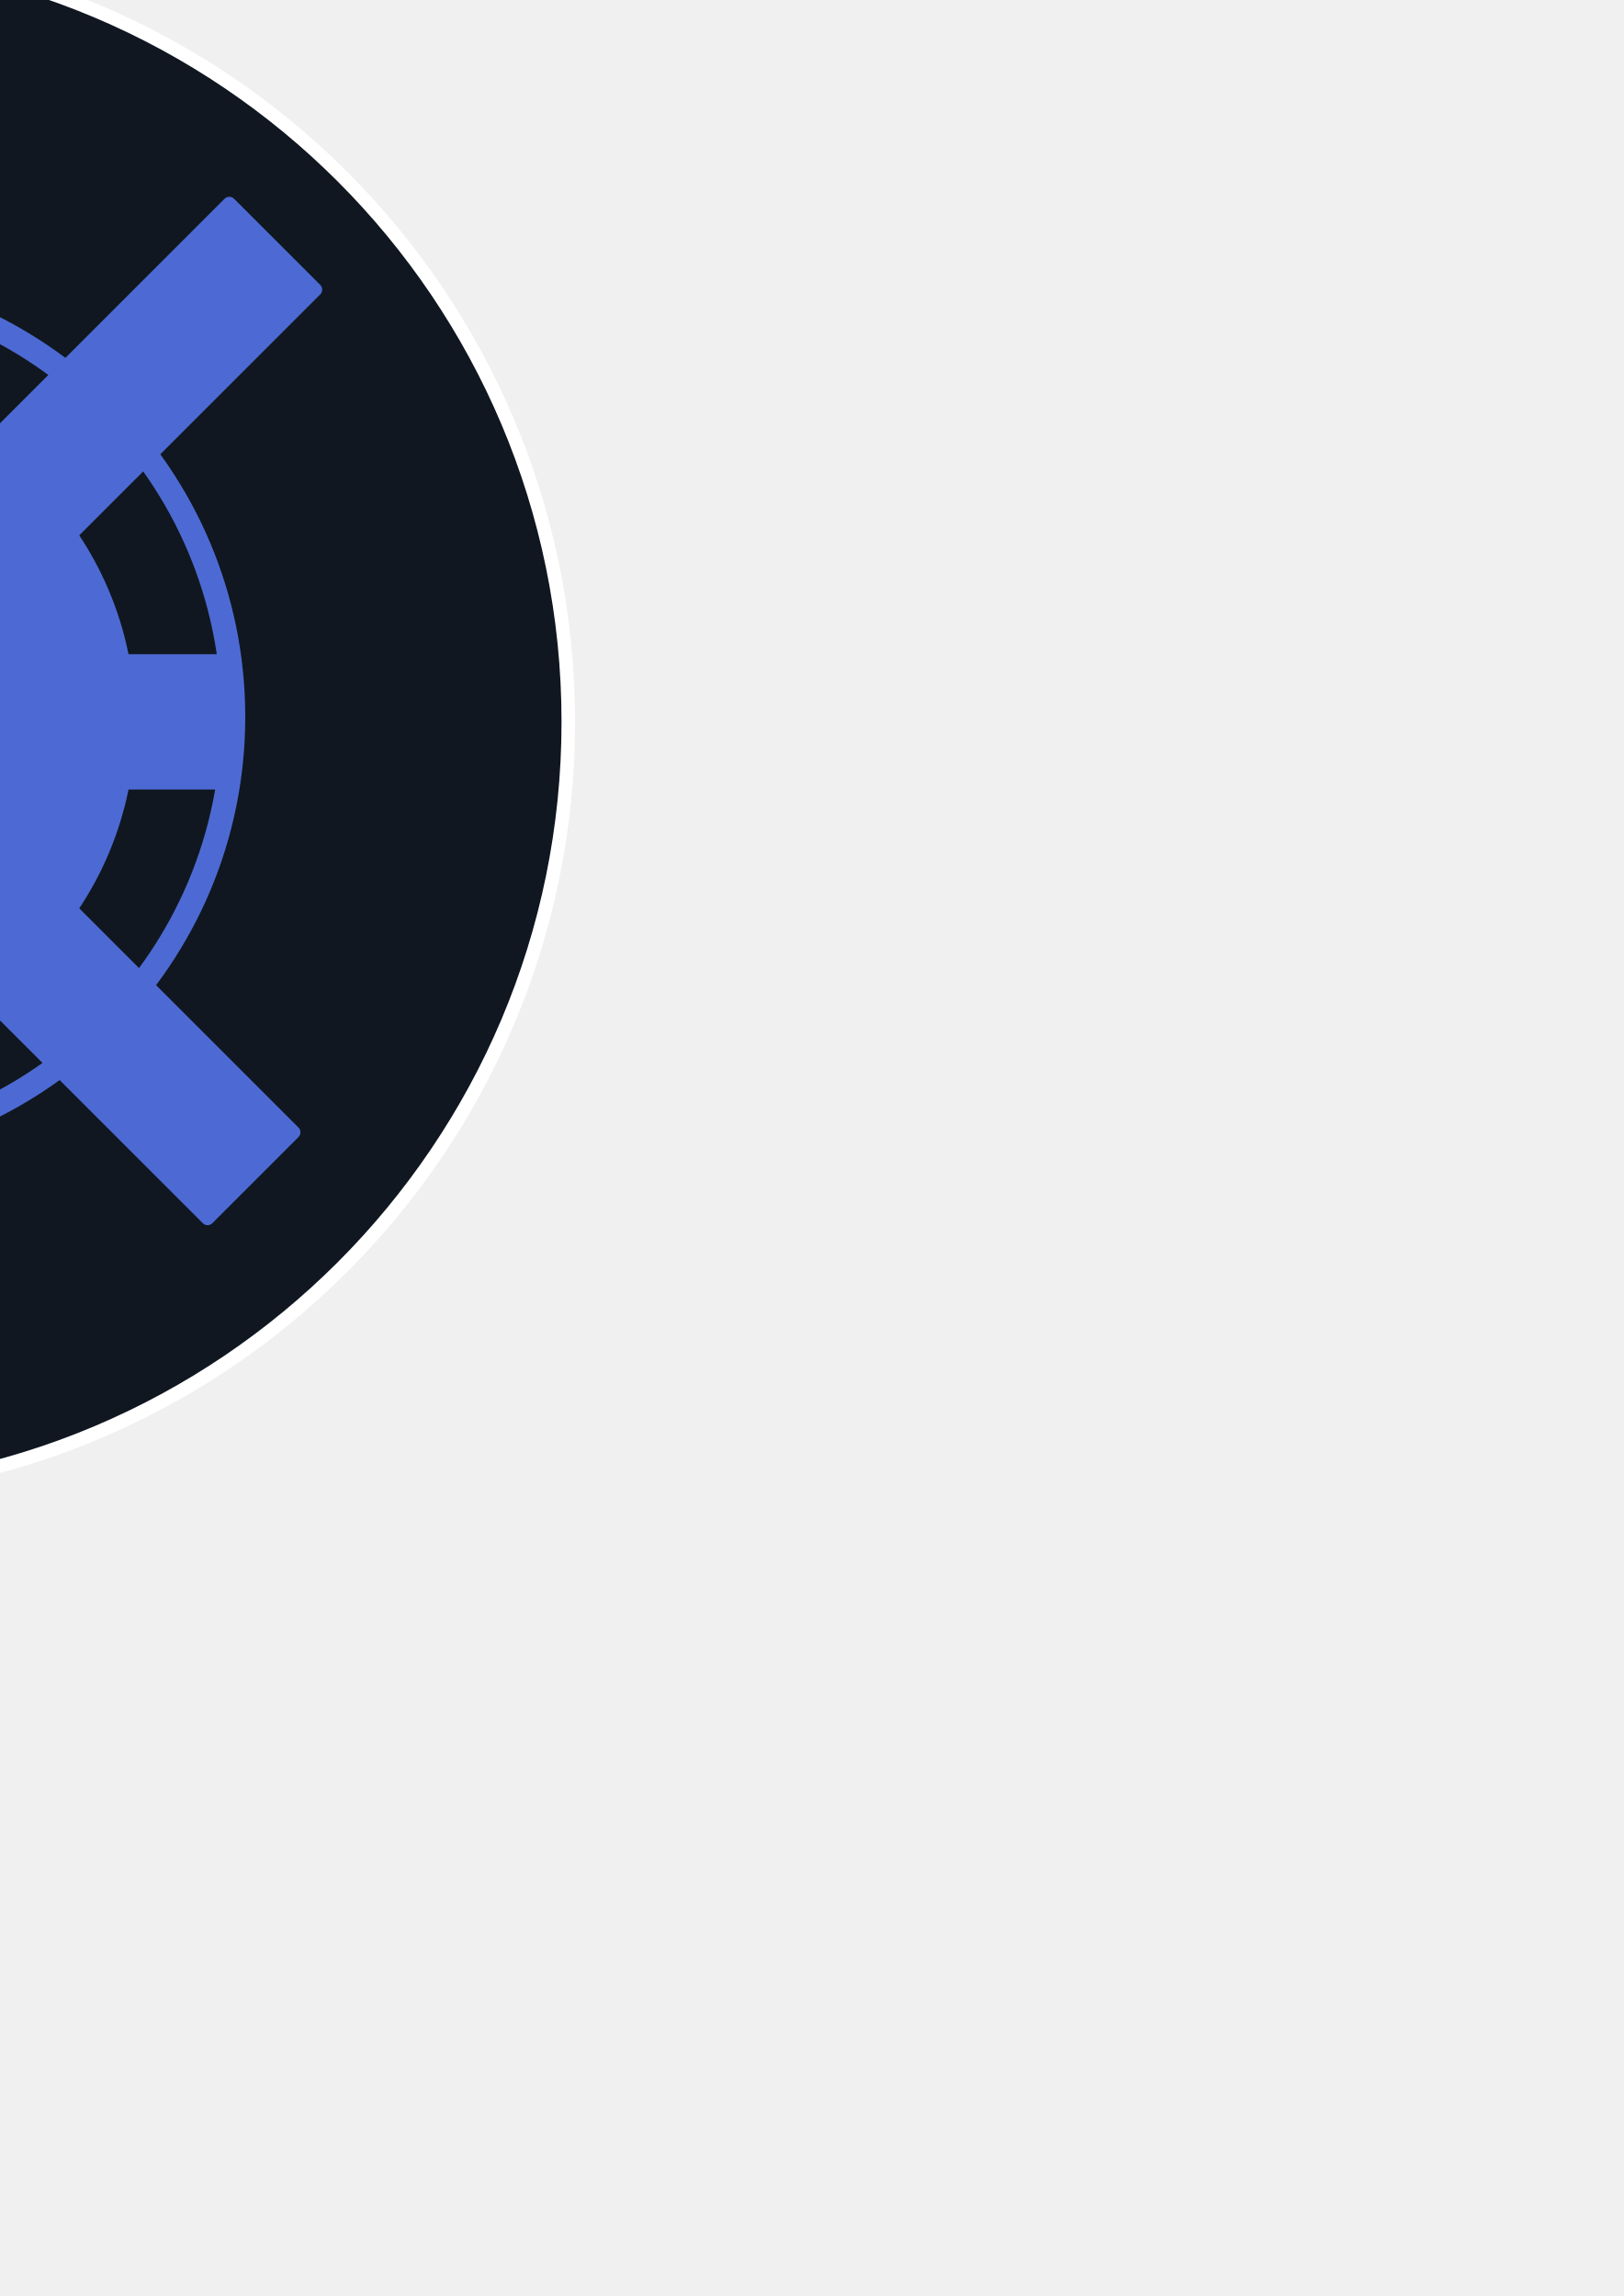
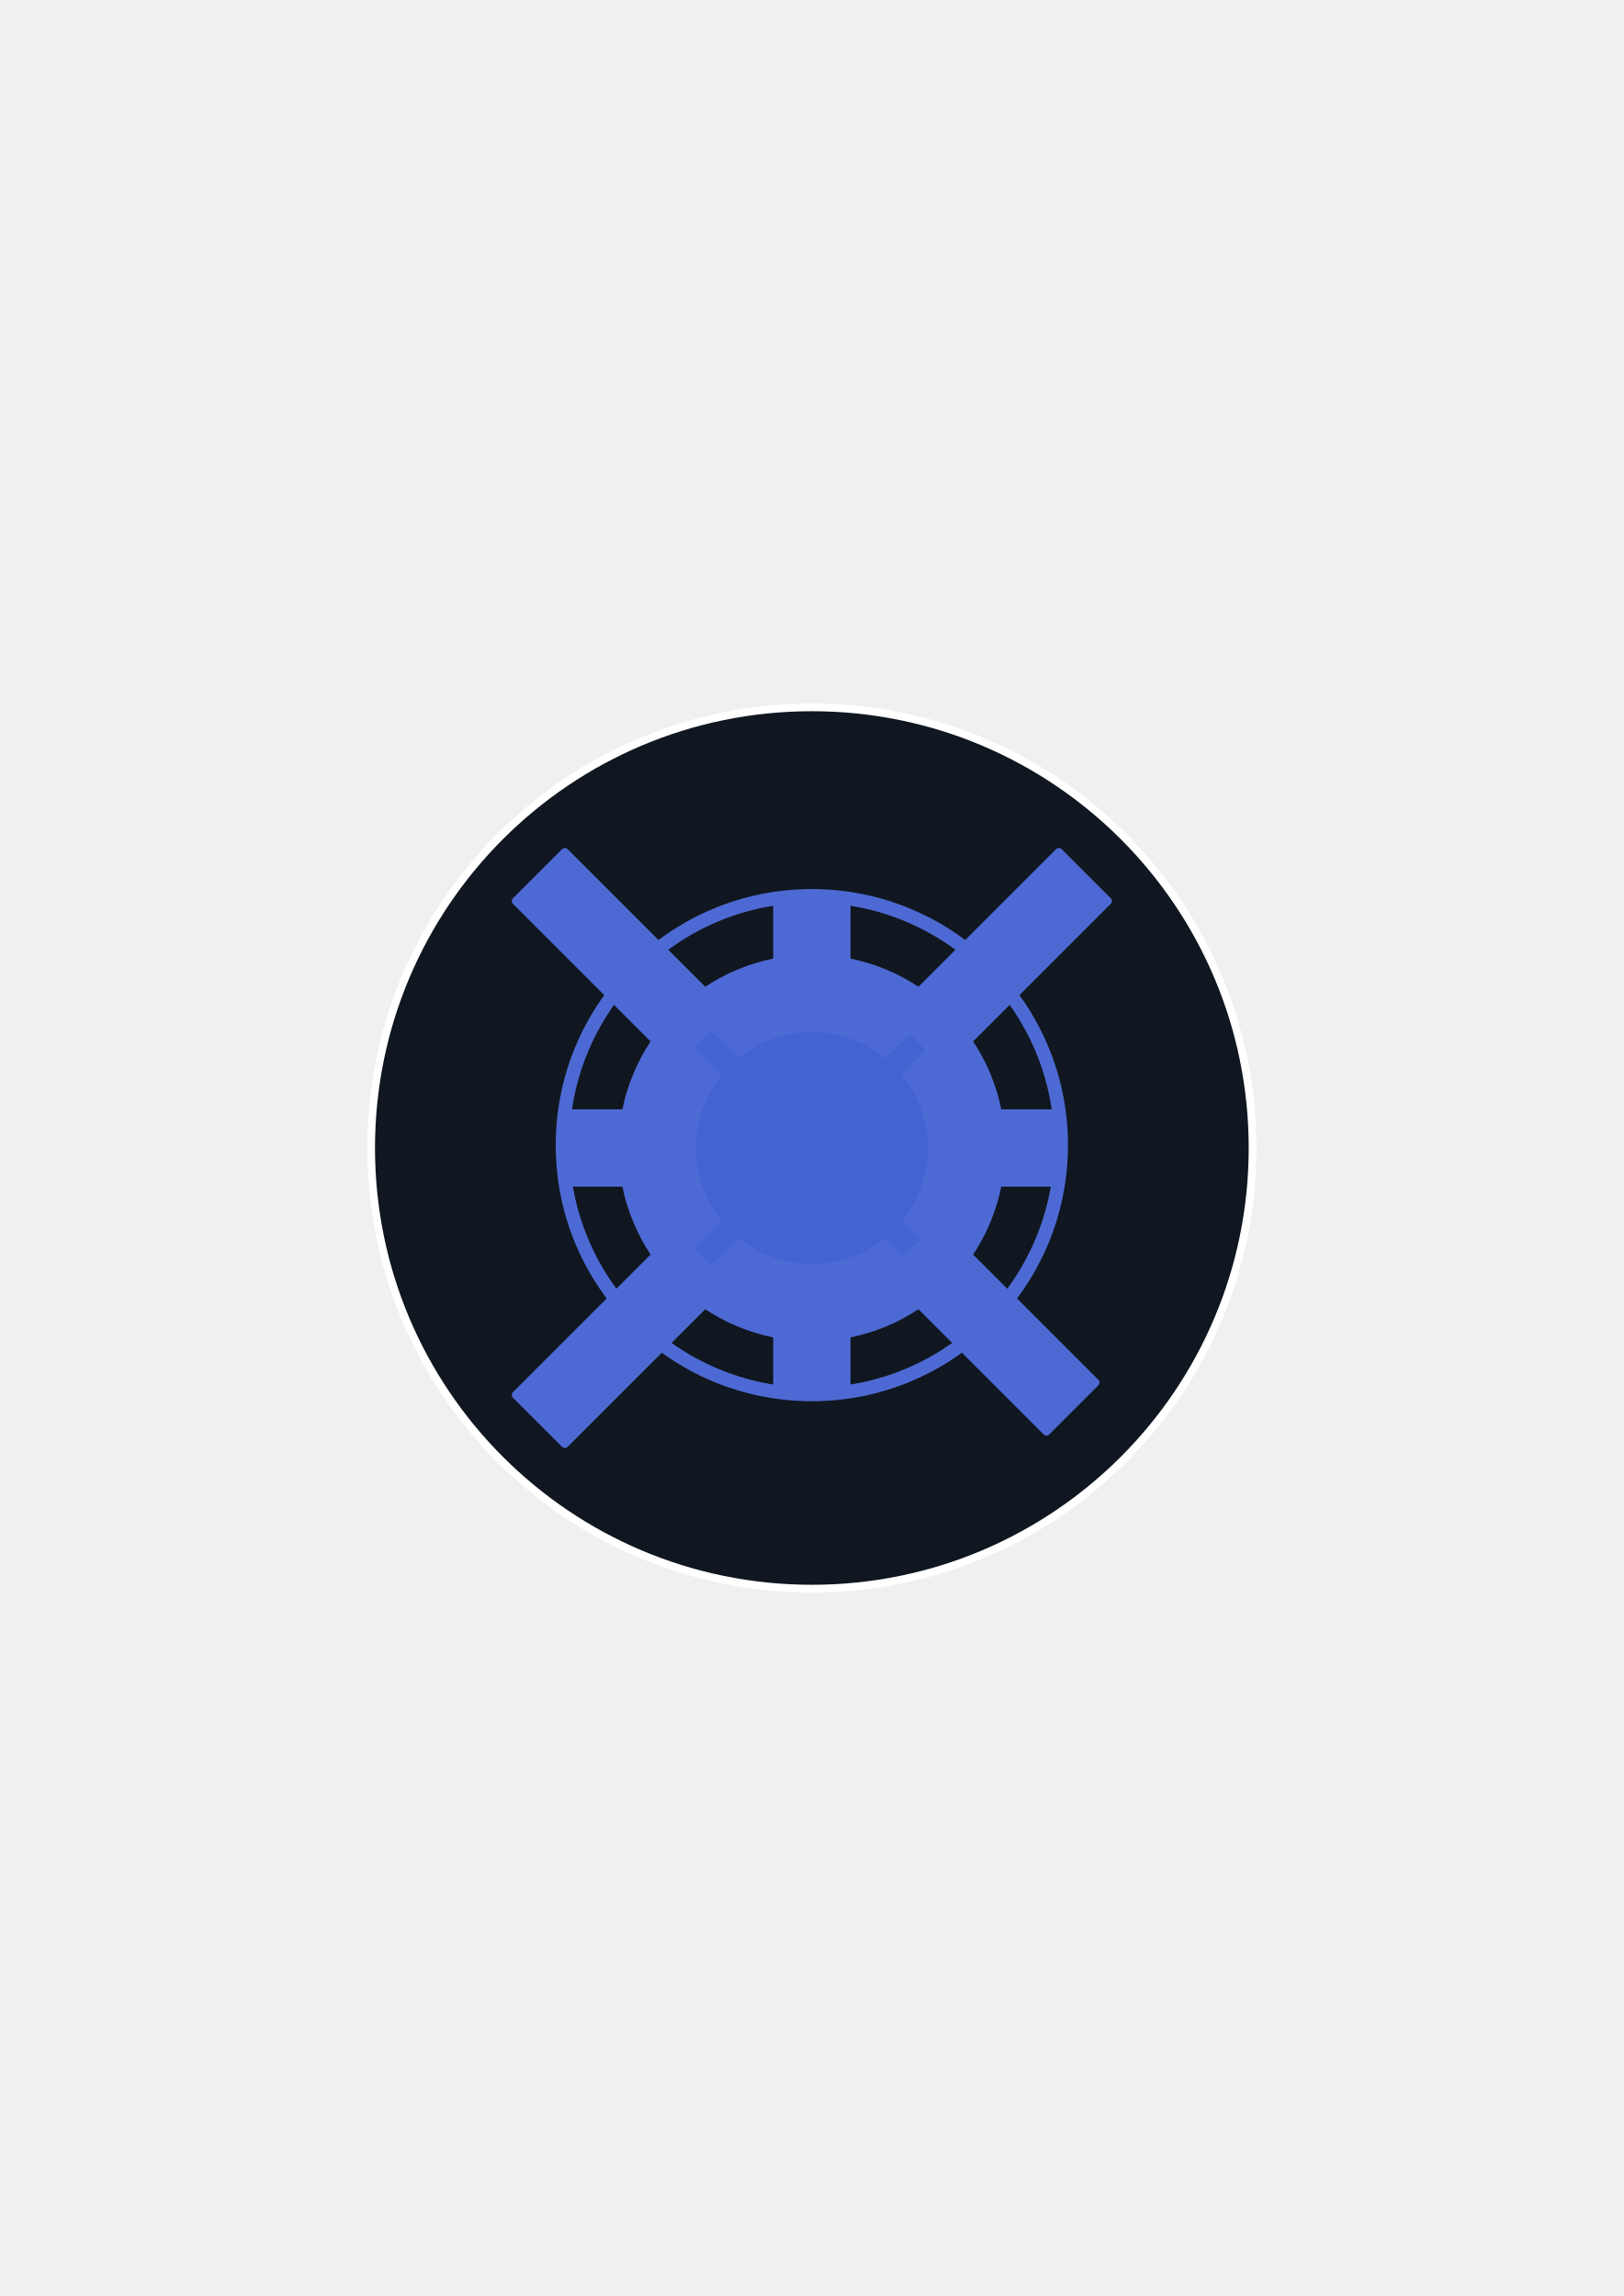
- <svg xmlns="http://www.w3.org/2000/svg" width="210mm" height="297mm" viewBox="120 120 120 120" version="1.1" id="svg1">
+ <svg xmlns="http://www.w3.org/2000/svg" width="210mm" height="297mm" viewBox="0 0 210 297" version="1.1" id="svg1">
  <defs id="defs1" />
  <g id="layer1">
    <circle style="fill:#101720;fill-opacity:1;stroke:#ffffff;stroke-width:1;stroke-linecap:round;stroke-linejoin:round;stroke-miterlimit:1;stroke-dasharray:none;stroke-dashoffset:0;stroke-opacity:1" id="path12" cx="105" cy="148.5" r="57" />
    <circle style="fill:#4d6ad4;fill-opacity:1;stroke-width:0.965;stroke-linecap:round;stroke-linejoin:bevel;stroke-miterlimit:23.4" id="path1" cx="105" cy="148.5" r="25" />
    <circle style="fill:none;fill-opacity:1;stroke:#4d6ad4;stroke-width:1.765;stroke-linecap:round;stroke-linejoin:bevel;stroke-miterlimit:23.4;stroke-dasharray:none;stroke-opacity:1" id="path2" cx="105" cy="148.131" r="32.243" />
    <circle style="fill:#4263d1;fill-opacity:1;stroke:none;stroke-width:1.765;stroke-linecap:round;stroke-linejoin:bevel;stroke-miterlimit:23.4;stroke-dasharray:none;stroke-opacity:1" id="path3" cx="105" cy="148.5" r="15" />
    <g id="layer2">
      <path style="fill:#101720;fill-opacity:1;stroke:none;stroke-width:3.78;stroke-linecap:round;stroke-linejoin:round;stroke-miterlimit:1;stroke-dasharray:none;stroke-dashoffset:0;stroke-opacity:1" d="m 280.37,539.9 c 2.641,-14.903 8.882,-31.011 16.73,-43.179 l 3.096,-4.801 8.723,8.723 8.723,8.723 -1.521,2.136 c -3.981,5.591 -11.874,25.327 -11.874,29.691 0,0.786 -2.247,0.964 -12.139,0.964 h -12.139 z" id="path4" transform="scale(0.2645833)" />
      <path style="fill:#101720;fill-opacity:1;stroke:none;stroke-width:3.78;stroke-linecap:round;stroke-linejoin:round;stroke-miterlimit:1;stroke-dasharray:none;stroke-dashoffset:0;stroke-opacity:1" d="m 336.19,473.015 -8.672,-8.71 1.737,-1.328 c 10.146,-7.761 32.573,-17.208 45.431,-19.136 l 3.193,-0.479 v 12.428 12.428 l -4.9,1.262 c -7.063,1.819 -16.162,5.506 -22.491,9.113 -3.021,1.722 -5.523,3.131 -5.559,3.131 -0.036,0 -3.968,-3.919 -8.738,-8.71 z" id="path5" transform="scale(0.2645833)" />
      <path style="fill:#101720;fill-opacity:1;stroke:none;stroke-width:3.78;stroke-linecap:round;stroke-linejoin:round;stroke-miterlimit:1;stroke-dasharray:none;stroke-dashoffset:0;stroke-opacity:1" d="m 443.38,478.676 c -5.87,-3.496 -13.962,-6.803 -21.74,-8.885 l -5.557,-1.487 v -12.391 c 0,-10.406 0.163,-12.391 1.015,-12.391 4.693,0 21.647,5.46 31.285,10.076 4.93,2.361 15.93,8.907 17.679,10.521 0.339,0.313 -16.731,17.63 -17.321,17.572 -0.197,-0.019 -2.609,-1.376 -5.36,-3.014 z" id="path6" transform="scale(0.2645833)" />
      <path style="fill:#101720;fill-opacity:1;stroke:none;stroke-width:3.78;stroke-linecap:round;stroke-linejoin:round;stroke-miterlimit:1;stroke-dasharray:none;stroke-dashoffset:0;stroke-opacity:1" d="m 488.369,536.427 c -2.007,-7.361 -5.674,-16.232 -9.22,-22.303 l -2.798,-4.79 8.661,-8.661 8.661,-8.661 2.807,4.444 c 6.788,10.748 12.225,23.524 15.163,35.629 2.69,11.085 3.698,10.072 -10.012,10.072 h -11.7 z" id="path7" transform="scale(0.2645833)" />
      <path style="fill:#101720;fill-opacity:1;stroke:none;stroke-width:3.78;stroke-linecap:round;stroke-linejoin:round;stroke-miterlimit:1;stroke-dasharray:none;stroke-dashoffset:0;stroke-opacity:1" d="m 484.239,621.081 -7.883,-7.905 2.795,-4.785 c 3.543,-6.067 7.211,-14.939 9.217,-22.298 l 1.563,-5.731 h 11.713 11.713 l -0.424,1.91 c -2.549,11.478 -5.712,20.742 -10.084,29.536 -2.978,5.99 -9.724,17.178 -10.358,17.178 -0.203,0 -3.916,-3.557 -8.252,-7.905 z" id="path8" transform="scale(0.2645833)" />
      <path style="fill:#101720;fill-opacity:1;stroke:none;stroke-width:3.78;stroke-linecap:round;stroke-linejoin:round;stroke-miterlimit:1;stroke-dasharray:none;stroke-dashoffset:0;stroke-opacity:1" d="m 416.082,665.212 v -11.009 l 5.731,-1.518 c 7.441,-1.971 16.196,-5.584 22.257,-9.184 l 4.834,-2.872 7.984,7.984 7.984,7.984 -5.814,3.595 c -7.286,4.505 -15.263,8.332 -23.245,11.153 -5.941,2.099 -16.599,4.876 -18.717,4.876 -0.848,0 -1.015,-1.816 -1.015,-11.009 z" id="path9" transform="scale(0.2645833)" />
      <path style="fill:#101720;fill-opacity:1;stroke:none;stroke-width:3.78;stroke-linecap:round;stroke-linejoin:round;stroke-miterlimit:1;stroke-dasharray:none;stroke-dashoffset:0;stroke-opacity:1" d="m 368.415,674.514 c -12.319,-3.185 -25.488,-8.826 -34.932,-14.964 l -4.454,-2.895 7.949,-7.949 7.949,-7.949 5.526,3.149 c 6.358,3.623 15.449,7.309 22.523,9.131 l 4.9,1.262 v 10.96 c 0,12.808 0.896,11.932 -9.463,9.254 z" id="path10" transform="scale(0.2645833)" />
      <path style="fill:#101720;fill-opacity:1;stroke:none;stroke-width:3.78;stroke-linecap:round;stroke-linejoin:round;stroke-miterlimit:1;stroke-dasharray:none;stroke-dashoffset:0;stroke-opacity:1" d="m 297.46,623.603 c -6.785,-10.592 -11.996,-22.579 -15.082,-34.692 -0.954,-3.747 -1.738,-7.203 -1.742,-7.68 -0.005,-0.661 2.815,-0.868 11.802,-0.868 9.611,0 11.809,0.179 11.809,0.964 0,4.362 7.892,24.099 11.871,29.687 l 1.518,2.131 -7.898,7.921 c -4.344,4.357 -8.108,7.921 -8.364,7.921 -0.256,0 -2.017,-2.423 -3.914,-5.383 z" id="path11" transform="scale(0.2645833)" />
    </g>
    <g id="layer3">
      <rect style="fill:#4263d1;fill-opacity:1;stroke:#4263d1;stroke-width:1;stroke-linecap:round;stroke-linejoin:round;stroke-miterlimit:23.4;stroke-dasharray:none;stroke-dashoffset:0;stroke-opacity:1" id="rect1-7-0-9-2-1" width="2.074" height="6.602" x="29.722" y="159.782" transform="matrix(-0.7071068,0.7071068,0.7071068,0.7071068,0,0)" />
      <rect style="fill:#4263d1;fill-opacity:1;stroke:#4263d1;stroke-width:1;stroke-linecap:round;stroke-linejoin:round;stroke-miterlimit:23.4;stroke-dasharray:none;stroke-dashoffset:0;stroke-opacity:1" id="rect1-7-0-9-2-1-9" width="2.074" height="6.602" x="29.722" y="192.119" transform="matrix(-0.7071068,0.7071068,0.7071068,0.7071068,0,0)" />
      <rect style="fill:#4263d1;fill-opacity:1;stroke:#4263d1;stroke-width:1;stroke-linecap:round;stroke-linejoin:round;stroke-miterlimit:23.4;stroke-dasharray:none;stroke-dashoffset:0;stroke-opacity:1" id="rect1-7-0-9-2-1-7" width="2.074" height="6.602" x="178.215" y="43.626" transform="rotate(45)" />
      <rect style="fill:#4263d1;fill-opacity:1;stroke:#4263d1;stroke-width:1;stroke-linecap:round;stroke-linejoin:round;stroke-miterlimit:23.4;stroke-dasharray:none;stroke-dashoffset:0;stroke-opacity:1" id="rect1-7-0-9-2-1-7-5" width="1.91" height="6.078" x="178.297" y="11.896" transform="rotate(45)" />
    </g>
    <g id="layer4">
      <rect style="fill:#4d6ad4;fill-opacity:1;stroke:#4d6ad4;stroke-width:1;stroke-linecap:round;stroke-linejoin:round;stroke-miterlimit:23.4;stroke-dasharray:none;stroke-dashoffset:0;stroke-opacity:1" id="rect1-7-0-9" width="9" height="28.649" x="174.752" y="-18.92" transform="rotate(45)" />
      <rect style="fill:#4d6ad4;fill-opacity:1;stroke:#4d6ad4;stroke-width:1;stroke-linecap:round;stroke-linejoin:round;stroke-miterlimit:1;stroke-dasharray:none;stroke-dashoffset:0;stroke-opacity:1" id="rect1-7-0-9-8" width="9" height="28.649" x="174.752" y="51.79" transform="rotate(45)" />
      <rect style="fill:#4d6ad4;fill-opacity:1;stroke:#4d6ad4;stroke-width:1;stroke-linecap:round;stroke-linejoin:round;stroke-miterlimit:23.4;stroke-dasharray:none;stroke-dashoffset:0;stroke-opacity:1" id="rect1-7-0-9-2" width="9" height="28.649" x="26.259" y="129.572" transform="matrix(-0.7071068,0.7071068,0.7071068,0.7071068,0,0)" />
      <rect style="fill:#4d6ad4;fill-opacity:1;stroke:#4d6ad4;stroke-width:1;stroke-linecap:round;stroke-linejoin:round;stroke-miterlimit:23.4;stroke-dasharray:none;stroke-dashoffset:0;stroke-opacity:1" id="rect1-7-0-9-6" width="9" height="28.649" x="26.259" y="198.01" transform="matrix(-0.7071068,0.7071068,0.7071068,0.7071068,0,0)" />
    </g>
    <g id="layer5">
      <rect style="fill:#4d6ad4;fill-opacity:1;stroke-width:0.965;stroke-linecap:round;stroke-linejoin:bevel;stroke-miterlimit:23.4" id="rect1" width="10" height="13.749" x="100" y="116.625" />
      <rect style="fill:#4d6ad4;fill-opacity:1;stroke-width:0.965;stroke-linecap:round;stroke-linejoin:bevel;stroke-miterlimit:23.4" id="rect1-2" width="10" height="13.749" x="100" y="166.625" />
      <rect style="fill:#4d6ad4;fill-opacity:1;stroke-width:0.965;stroke-linecap:round;stroke-linejoin:bevel;stroke-miterlimit:23.4" id="rect1-7" width="10" height="13.749" x="143.5" y="-136.875" transform="rotate(90)" />
      <rect style="fill:#4d6ad4;fill-opacity:1;stroke-width:0.965;stroke-linecap:round;stroke-linejoin:bevel;stroke-miterlimit:23.4" id="rect1-7-6" width="10" height="13.749" x="143.5" y="-86.875" transform="rotate(90)" />
    </g>
  </g>
</svg>
